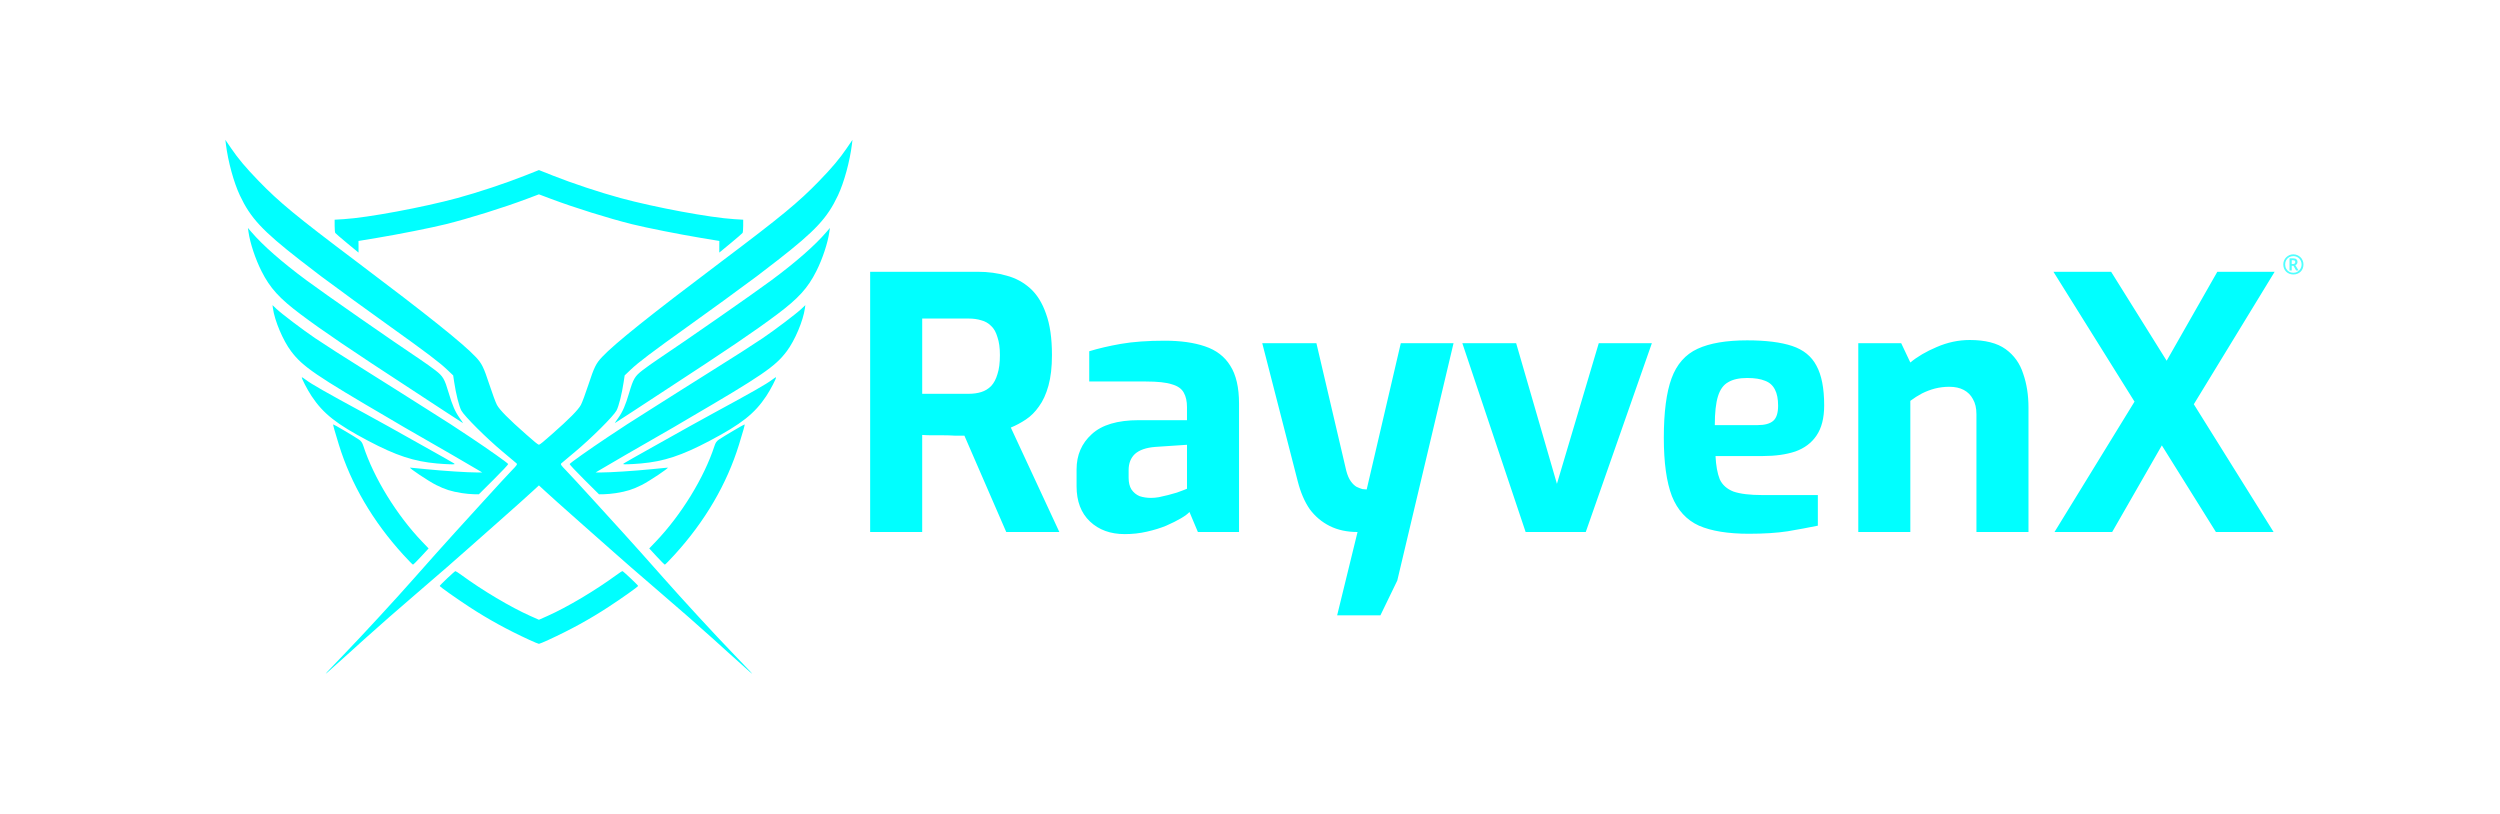
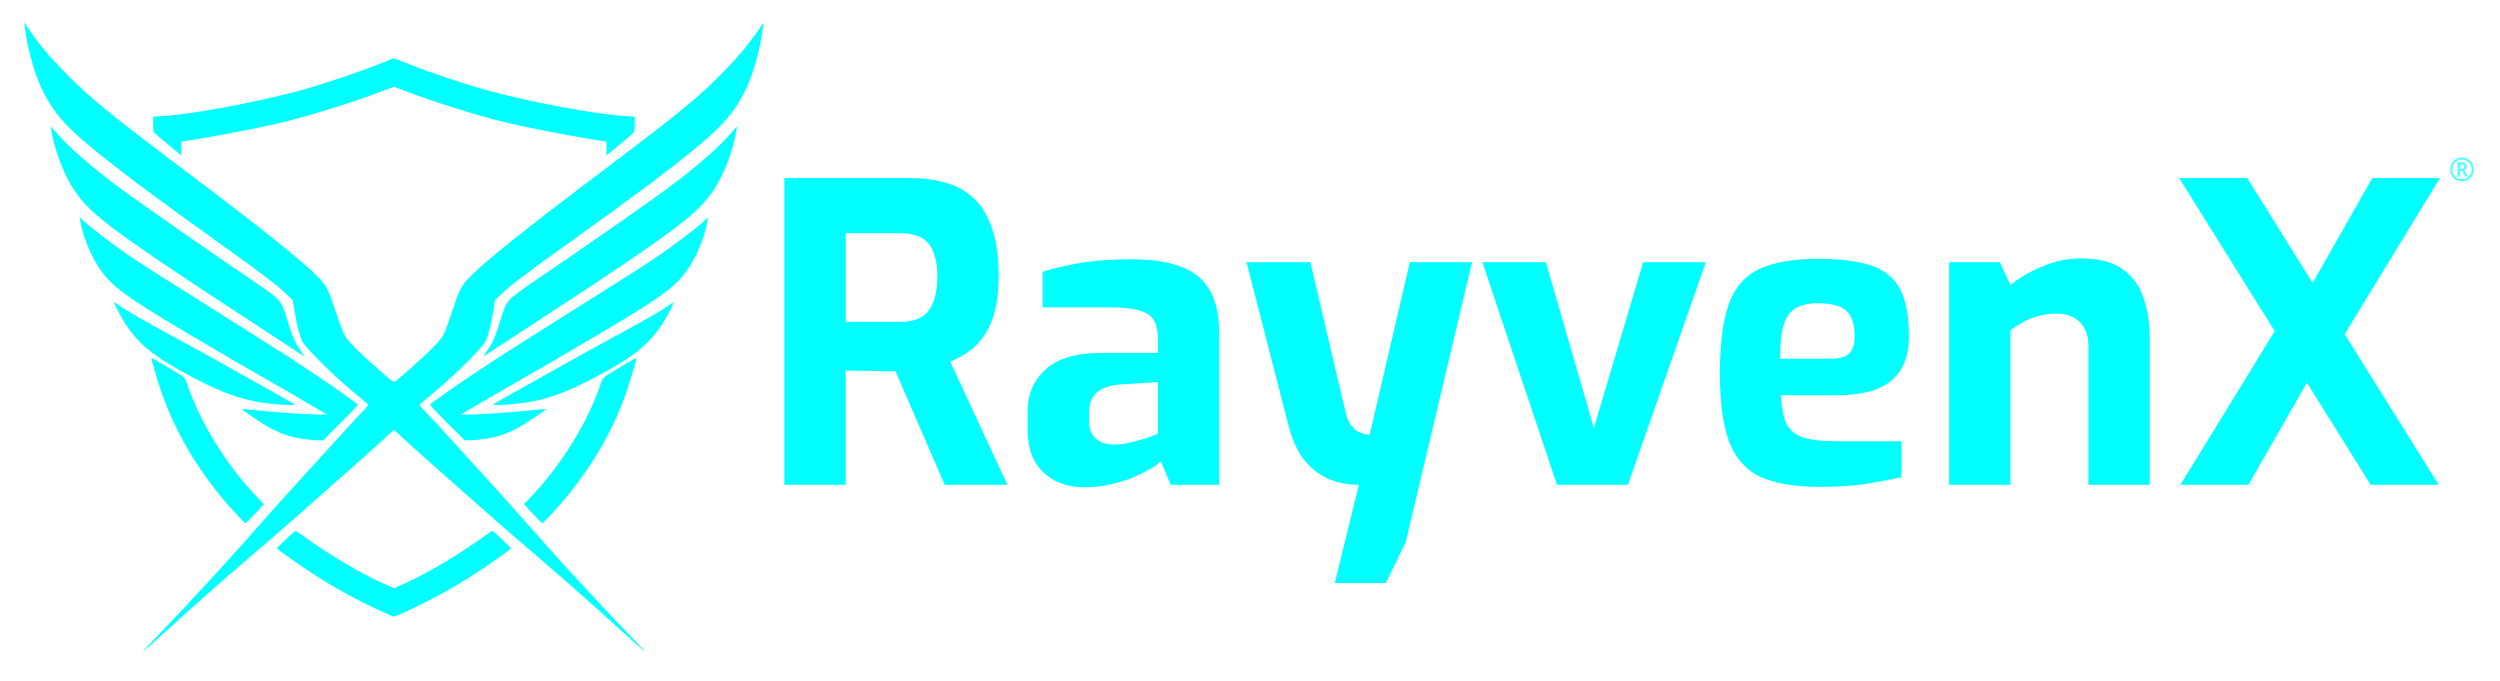
- <svg xmlns="http://www.w3.org/2000/svg" xmlns:xlink="http://www.w3.org/1999/xlink" version="1.1" id="svg1" width="126mm" height="41mm" viewBox="0 0 476.22 154.961">
+ <svg xmlns="http://www.w3.org/2000/svg" xmlns:xlink="http://www.w3.org/1999/xlink" version="1.1" id="svg1" width="404" height="110" viewBox="39 23 404 110">
  <defs id="defs1">
    <linearGradient id="linearGradient28">
      <stop style="stop-color:#000000;stop-opacity:1;" offset="0" id="stop28" />
      <stop style="stop-color:#000000;stop-opacity:0;" offset="1" id="stop29" />
    </linearGradient>
    <linearGradient id="linearGradient10">
      <stop style="stop-color:#1a1a1a;stop-opacity:1;" offset="0" id="stop10" />
      <stop style="stop-color:#1a1a1a;stop-opacity:0;" offset="1" id="stop11" />
    </linearGradient>
    <linearGradient id="linearGradient1">
      <stop style="stop-color:#000000;stop-opacity:1;" offset="0" id="stop1" />
      <stop style="stop-color:#000000;stop-opacity:0;" offset="1" id="stop2" />
    </linearGradient>
    <linearGradient id="linearGradient25">
      <stop style="stop-color:#000000;stop-opacity:1;" offset="0" id="stop25" />
      <stop style="stop-color:#000000;stop-opacity:0;" offset="1" id="stop26" />
    </linearGradient>
    <linearGradient id="swatch6">
      <stop style="stop-color:#000000;stop-opacity:1;" offset="0" id="stop6" />
    </linearGradient>
    <linearGradient xlink:href="#linearGradient25" id="linearGradient26" x1="316.7" y1="1143.305" x2="1089.872" y2="1143.305" gradientUnits="userSpaceOnUse" />
    <linearGradient xlink:href="#linearGradient1" id="linearGradient2" x1="474.26" y1="708.837" x2="1242.108" y2="708.837" gradientUnits="userSpaceOnUse" />
    <linearGradient xlink:href="#linearGradient10" id="linearGradient11" x1="474.26" y1="708.837" x2="1242.108" y2="708.837" gradientUnits="userSpaceOnUse" />
    <radialGradient xlink:href="#linearGradient28" id="radialGradient29" cx="858.184" cy="708.837" fx="858.184" fy="708.837" r="383.924" gradientTransform="matrix(1,0,0,0.2456008,0,534.7459)" gradientUnits="userSpaceOnUse" />
  </defs>
  <g id="layer2" transform="translate(-118.7558,-537.8804)" />
  <g id="layer1" />
  <g id="g1" style="fill:#929292;fill-opacity:1" transform="translate(-118.7558,-537.8804)">
    <text xml:space="preserve" style="font-style:normal;font-variant:normal;font-weight:bold;font-stretch:normal;font-size:5.236px;font-family:Sans;-inkscape-font-specification:'Sans, Bold';font-variant-ligatures:normal;font-variant-caps:normal;font-variant-numeric:normal;font-variant-east-asian:normal;fill:#50ffff;fill-opacity:1;stroke-width:1.002;paint-order:markers stroke fill" x="553.444" y="590.121" id="text7">
      <tspan id="tspan7" x="553.444" y="590.121" style="font-style:normal;font-variant:normal;font-weight:bold;font-stretch:normal;font-size:5.236px;font-family:Sans;-inkscape-font-specification:'Sans, Bold';font-variant-ligatures:normal;font-variant-caps:normal;font-variant-numeric:normal;font-variant-east-asian:normal;fill:#50ffff;fill-opacity:1;stroke-width:1.002">®</tspan>
    </text>
    <g id="g8" transform="translate(0.02991622,-0.2870008)">
      <path id="path1" style="fill:#00ffff;fill-opacity:1;stroke:none;stroke-width:1;stroke-opacity:1" d="m 281.113,564.805 -1.094,1.601 c -1.382,2.022 -2.792,3.696 -5.239,6.223 -3.94,4.068 -7.152,6.716 -18.641,15.366 -13.601,10.241 -20.288,15.59 -22.723,18.174 -1.157,1.228 -1.507,1.937 -2.607,5.284 -0.55,1.674 -1.191,3.4 -1.424,3.835 -0.516,0.961 -2.221,2.686 -5.556,5.621 -1.6,1.408 -2.148,1.872 -2.446,1.983 -0.299,-0.111 -0.846,-0.576 -2.446,-1.983 -3.335,-2.935 -5.04,-4.659 -5.556,-5.621 -0.233,-0.435 -0.874,-2.161 -1.424,-3.835 -1.1,-3.347 -1.449,-4.056 -2.607,-5.284 -2.435,-2.585 -9.122,-7.933 -22.723,-18.174 -11.489,-8.651 -14.7,-11.298 -18.641,-15.366 -2.447,-2.527 -3.857,-4.201 -5.239,-6.223 l -1.094,-1.601 0.105,0.847 c 0.405,3.274 1.494,7.258 2.661,9.738 2.028,4.307 4.264,6.713 11.429,12.3 1.567,1.222 3.368,2.607 4.004,3.079 4.304,3.195 8.343,6.134 13.089,9.528 6.961,4.977 9.488,6.888 10.944,8.274 l 1.166,1.111 0.192,1.276 c 0.339,2.258 0.927,4.597 1.361,5.411 0.567,1.065 4.823,5.303 7.896,7.863 1.313,1.093 2.489,2.081 2.613,2.195 0.196,0.179 0.078,0.359 -0.867,1.323 -0.601,0.614 -2.981,3.194 -5.289,5.735 -2.308,2.541 -4.798,5.278 -5.535,6.082 -1.399,1.528 -5.46,6.073 -7.707,8.626 -3.5,3.977 -10.022,11.058 -13.471,14.627 -1.187,1.228 -2.574,2.678 -3.082,3.222 -0.962,1.029 -0.318,0.476 4.095,-3.517 0.881,-0.797 2.191,-1.982 2.911,-2.633 0.72,-0.651 1.859,-1.662 2.532,-2.246 0.673,-0.584 1.643,-1.445 2.156,-1.913 0.513,-0.468 2.873,-2.512 5.244,-4.542 2.371,-2.03 4.977,-4.281 5.791,-5.001 0.814,-0.72 2.508,-2.21 3.766,-3.311 1.258,-1.101 3.844,-3.388 5.747,-5.082 1.903,-1.694 3.892,-3.461 4.419,-3.927 0.527,-0.466 1.58,-1.418 2.34,-2.117 l 1.22,-1.121 1.22,1.121 c 0.76,0.699 1.813,1.651 2.34,2.117 0.527,0.466 2.516,2.233 4.419,3.927 1.903,1.694 4.489,3.981 5.747,5.082 1.258,1.101 2.953,2.591 3.766,3.311 0.814,0.72 3.42,2.971 5.791,5.001 2.371,2.03 4.731,4.074 5.244,4.542 0.513,0.468 1.483,1.329 2.156,1.913 0.673,0.584 1.812,1.595 2.532,2.246 0.72,0.651 2.03,1.836 2.911,2.633 4.413,3.992 5.057,4.546 4.095,3.517 -0.508,-0.543 -1.895,-1.993 -3.082,-3.222 -3.45,-3.569 -9.971,-10.65 -13.471,-14.627 -2.247,-2.553 -6.308,-7.098 -7.707,-8.626 -0.737,-0.805 -3.228,-3.542 -5.535,-6.082 -2.308,-2.541 -4.688,-5.122 -5.289,-5.735 -0.944,-0.964 -1.062,-1.144 -0.867,-1.323 0.124,-0.114 1.3,-1.102 2.613,-2.195 3.073,-2.559 7.329,-6.798 7.896,-7.863 0.433,-0.814 1.021,-3.153 1.361,-5.411 l 0.192,-1.276 1.166,-1.111 c 1.456,-1.386 3.983,-3.298 10.944,-8.274 4.746,-3.393 8.785,-6.333 13.089,-9.528 0.635,-0.471 2.437,-1.857 4.004,-3.079 7.165,-5.587 9.401,-7.993 11.429,-12.3 1.168,-2.48 2.256,-6.463 2.661,-9.738 z m -59.73,5.757 -2.687,1.066 c -3.627,1.439 -8.931,3.201 -12.82,4.258 -6.586,1.791 -17.145,3.752 -21.687,4.028 l -1.719,0.104 0.002,1.17 c 9.9e-4,0.644 0.053,1.25 0.115,1.348 0.062,0.098 1.083,0.979 2.269,1.96 1.186,0.98 2.16,1.784 2.166,1.786 0.006,0.002 0.006,-0.495 0,-1.105 l -0.01,-1.109 3.542,-0.587 c 4.066,-0.674 10.388,-1.931 13.089,-2.604 4.464,-1.112 10.986,-3.151 15.458,-4.833 l 2.282,-0.859 2.282,0.858 c 4.473,1.683 10.995,3.722 15.458,4.833 2.7,0.672 9.022,1.93 13.089,2.604 l 3.542,0.587 -0.01,1.109 c -0.006,0.61 -0.006,1.107 0,1.105 0.004,-0.002 0.98,-0.806 2.166,-1.786 1.186,-0.98 2.207,-1.862 2.269,-1.96 0.062,-0.098 0.114,-0.704 0.115,-1.348 l 0.002,-1.17 -1.719,-0.104 c -4.542,-0.276 -15.101,-2.237 -21.687,-4.028 -3.889,-1.058 -9.193,-2.819 -12.82,-4.258 l -2.687,-1.066 z m 55.431,11.027 -0.659,0.77 c -2.185,2.553 -5.804,5.728 -10.468,9.186 -3.423,2.538 -16.41,11.579 -21.635,15.062 -0.932,0.621 -2.26,1.569 -2.953,2.106 -1.454,1.128 -1.739,1.612 -2.531,4.3 -0.69,2.343 -1.232,3.591 -2.066,4.759 -0.394,0.552 -0.693,1.002 -0.665,0.999 0.029,-0.002 1.577,-1.008 3.44,-2.233 1.863,-1.225 4.67,-3.064 6.236,-4.086 11.832,-7.716 17.02,-11.233 21.252,-14.408 4.065,-3.049 5.828,-4.992 7.459,-8.217 1.167,-2.308 2.187,-5.381 2.48,-7.468 z m -110.861,2.5e-4 0.108,0.77 c 0.293,2.087 1.314,5.16 2.48,7.468 1.63,3.225 3.394,5.168 7.459,8.217 4.233,3.175 9.42,6.692 21.252,14.408 1.567,1.022 4.373,2.86 6.236,4.086 1.863,1.225 3.411,2.231 3.44,2.233 0.029,0.002 -0.27,-0.447 -0.665,-0.999 -0.834,-1.168 -1.375,-2.416 -2.066,-4.759 -0.792,-2.688 -1.076,-3.172 -2.531,-4.3 -0.692,-0.537 -2.021,-1.485 -2.953,-2.106 -5.225,-3.483 -18.212,-12.525 -21.635,-15.062 -4.664,-3.458 -8.283,-6.634 -10.468,-9.186 z m 106.182,14.702 -0.75,0.71 c -0.983,0.931 -5.08,4.034 -7.359,5.574 -1.978,1.337 -5.407,3.531 -10.043,6.428 -1.651,1.032 -4.146,2.602 -5.543,3.489 -1.397,0.887 -3.892,2.465 -5.544,3.508 -4.545,2.868 -5.228,3.309 -8.392,5.421 -3.643,2.431 -7.203,4.952 -7.268,5.147 -0.027,0.081 1.22,1.41 2.772,2.953 l 2.821,2.806 0.992,-0.015 c 0.545,-0.009 1.546,-0.104 2.223,-0.212 2.068,-0.33 3.16,-0.674 4.927,-1.55 1.38,-0.684 5.303,-3.305 4.947,-3.305 -0.053,0 -1.465,0.137 -3.138,0.305 -3.211,0.322 -7.85,0.621 -9.564,0.616 l -1.022,-0.002 0.462,-0.282 c 0.998,-0.61 9.064,-5.287 11.318,-6.562 1.313,-0.743 2.699,-1.539 3.08,-1.77 0.381,-0.231 1.524,-0.905 2.541,-1.498 14.369,-8.395 16.789,-10.047 18.991,-12.97 1.554,-2.062 3.14,-5.816 3.469,-8.211 z m -101.503,2.6e-4 0.079,0.579 c 0.329,2.395 1.915,6.149 3.469,8.211 2.203,2.923 4.622,4.576 18.991,12.97 1.016,0.594 2.16,1.268 2.541,1.498 0.381,0.231 1.767,1.027 3.08,1.77 2.254,1.275 10.32,5.952 11.318,6.562 l 0.462,0.282 -1.022,0.002 c -1.714,0.006 -6.354,-0.295 -9.564,-0.616 -1.673,-0.168 -3.085,-0.305 -3.138,-0.305 -0.355,0 3.568,2.621 4.947,3.305 1.767,0.876 2.86,1.22 4.927,1.55 0.678,0.108 1.678,0.203 2.223,0.212 l 0.992,0.015 2.821,-2.806 c 1.552,-1.543 2.799,-2.872 2.772,-2.953 -0.065,-0.195 -3.625,-2.716 -7.268,-5.147 -3.164,-2.112 -3.848,-2.553 -8.392,-5.421 -1.652,-1.042 -4.146,-2.621 -5.544,-3.508 -1.397,-0.887 -3.892,-2.457 -5.544,-3.489 -4.636,-2.897 -8.065,-5.091 -10.043,-6.428 -2.279,-1.54 -6.376,-4.643 -7.359,-5.574 z m 95.914,13.746 c -0.033,-0.033 -0.382,0.187 -0.776,0.488 -1.046,0.799 -3.822,2.381 -11.093,6.322 -1.524,0.826 -3.603,1.972 -4.62,2.545 -1.016,0.573 -4.168,2.34 -7.003,3.925 -2.835,1.585 -5.294,2.979 -5.462,3.097 -0.275,0.193 -0.204,0.213 0.69,0.194 0.548,-0.011 1.682,-0.081 2.519,-0.155 4.385,-0.387 7.78,-1.505 13.108,-4.318 6.051,-3.194 8.557,-5.174 10.775,-8.509 0.808,-1.216 1.979,-3.473 1.863,-3.59 z m -90.325,2.6e-4 c -0.117,0.117 1.054,2.374 1.863,3.59 2.218,3.335 4.724,5.314 10.775,8.509 5.328,2.813 8.723,3.931 13.108,4.318 0.837,0.074 1.971,0.144 2.519,0.155 0.894,0.019 0.965,-9.8e-4 0.69,-0.194 -0.169,-0.118 -2.627,-1.512 -5.462,-3.097 -2.835,-1.585 -5.987,-3.352 -7.003,-3.925 -1.016,-0.573 -3.095,-1.719 -4.62,-2.545 -7.271,-3.941 -10.047,-5.523 -11.093,-6.322 -0.394,-0.301 -0.744,-0.521 -0.776,-0.488 z m 84.354,8.968 c -0.053,-0.051 -4.029,2.296 -4.92,2.903 -0.421,0.287 -0.628,0.587 -0.829,1.205 -1.975,6.057 -6.346,13.174 -11.214,18.257 l -1.213,1.266 1.425,1.544 c 0.784,0.849 1.481,1.544 1.551,1.544 0.069,0 0.9,-0.849 1.846,-1.886 5.804,-6.364 9.956,-13.46 12.276,-20.981 0.805,-2.608 1.137,-3.795 1.078,-3.852 z m -78.384,2.5e-4 c -0.059,0.057 0.273,1.244 1.078,3.852 2.32,7.521 6.472,14.617 12.276,20.981 0.946,1.037 1.777,1.886 1.847,1.886 0.07,0 0.767,-0.695 1.551,-1.544 l 1.425,-1.544 -1.213,-1.266 c -4.868,-5.083 -9.24,-12.199 -11.214,-18.257 -0.201,-0.617 -0.408,-0.917 -0.829,-1.205 -0.891,-0.608 -4.867,-2.955 -4.92,-2.904 z m 55.104,27.954 c -0.074,-0.002 -0.594,0.333 -1.155,0.744 -4.001,2.936 -9.395,6.14 -13.124,7.797 l -1.632,0.725 -1.632,-0.725 c -3.729,-1.656 -9.124,-4.861 -13.124,-7.797 -0.561,-0.412 -1.081,-0.746 -1.155,-0.744 -0.147,0.003 -2.984,2.685 -2.984,2.82 0,0.143 3.059,2.313 5.62,3.988 3.62,2.366 7.211,4.338 11.472,6.299 0.889,0.409 1.7,0.745 1.802,0.746 7e-5,0 2.7e-4,0 6.9e-4,0 V 658.52 l 2.7e-4,2.293 c 0.102,-9.8e-4 0.913,-0.337 1.803,-0.746 4.261,-1.961 7.852,-3.933 11.472,-6.299 2.561,-1.674 5.62,-3.845 5.62,-3.988 0,-0.135 -2.837,-2.816 -2.984,-2.82 z" />
      <path style="font-weight:bold;font-size:192px;font-family:Exo;-inkscape-font-specification:'Exo, Bold';fill:#00ffff;stroke-width:1;paint-order:markers stroke fill" d="M 284.48,639.507 V 589.938 h 20.497 q 2.947,0 5.493,0.737 2.545,0.67 4.488,2.411 1.943,1.742 3.014,4.823 1.139,3.081 1.139,7.904 0,3.416 -0.67,5.828 -0.67,2.411 -1.809,3.952 -1.072,1.541 -2.478,2.478 -1.407,0.938 -2.88,1.541 l 9.244,19.895 h -10.115 l -7.971,-18.354 q -0.804,0 -1.876,0 -1.005,-0.067 -2.077,-0.067 -1.072,0 -2.144,0 -1.072,0 -1.943,-0.067 v 18.488 z m 9.914,-26.325 h 8.842 q 1.34,0 2.411,-0.335 1.072,-0.335 1.876,-1.139 0.804,-0.871 1.206,-2.277 0.469,-1.407 0.469,-3.617 0,-2.077 -0.469,-3.416 -0.402,-1.407 -1.206,-2.144 -0.804,-0.804 -1.876,-1.072 -1.072,-0.335 -2.411,-0.335 h -8.842 z m 38.583,26.727 q -4.086,0 -6.632,-2.411 -2.545,-2.411 -2.545,-6.699 v -3.215 q 0,-4.086 2.88,-6.699 2.88,-2.679 8.976,-2.679 h 9.177 v -2.478 q 0,-1.675 -0.603,-2.746 -0.603,-1.139 -2.277,-1.608 -1.608,-0.536 -4.957,-0.536 h -10.785 v -5.761 q 2.612,-0.804 6.029,-1.407 3.483,-0.603 8.373,-0.603 4.488,0 7.636,1.072 3.215,1.072 4.823,3.684 1.675,2.612 1.675,7.234 v 24.45 h -7.837 l -1.608,-3.818 q -0.469,0.536 -1.608,1.206 -1.139,0.67 -2.813,1.407 -1.608,0.67 -3.684,1.139 -2.01,0.469 -4.22,0.469 z m 5.024,-6.899 q 0.67,0 1.474,-0.134 0.871,-0.201 1.742,-0.402 0.938,-0.268 1.675,-0.469 0.804,-0.268 1.273,-0.469 0.536,-0.201 0.67,-0.268 v -8.373 l -6.029,0.402 q -2.612,0.201 -3.885,1.34 -1.206,1.139 -1.206,3.081 v 1.474 q 0,1.34 0.536,2.211 0.603,0.871 1.541,1.273 1.005,0.335 2.211,0.335 z m 35.435,22.373 3.885,-15.875 q -3.014,0 -5.292,-1.139 -2.277,-1.139 -3.818,-3.215 -1.474,-2.144 -2.277,-5.292 l -6.766,-26.325 h 10.316 l 5.694,24.316 q 0.335,1.273 0.871,2.01 0.536,0.737 1.139,1.072 0.603,0.268 1.072,0.402 0.536,0.067 0.804,0.067 l 6.498,-27.866 h 10.048 l -10.718,45.215 -3.215,6.632 z m 35.904,-15.875 -12.057,-35.971 h 10.249 l 7.77,26.794 7.971,-26.794 h 10.115 l -12.593,35.971 z m 42.535,0.335 q -5.962,0 -9.512,-1.541 -3.55,-1.608 -5.158,-5.627 -1.541,-4.019 -1.541,-11.12 0,-7.301 1.474,-11.32 1.474,-4.019 4.957,-5.627 3.483,-1.608 9.445,-1.608 5.359,0 8.574,1.072 3.215,1.072 4.622,3.751 1.474,2.679 1.474,7.569 0,3.617 -1.474,5.761 -1.407,2.077 -4.019,3.014 -2.612,0.871 -6.163,0.871 h -9.043 q 0.134,2.746 0.804,4.421 0.737,1.608 2.612,2.344 1.943,0.67 5.56,0.67 h 10.517 v 5.828 q -2.612,0.536 -5.761,1.072 -3.081,0.469 -7.368,0.469 z m -6.498,-20.698 h 8.172 q 2.01,0 2.947,-0.804 0.938,-0.804 0.938,-2.88 0,-1.943 -0.603,-3.081 -0.603,-1.206 -1.876,-1.675 -1.273,-0.536 -3.416,-0.536 -2.277,0 -3.617,0.804 -1.34,0.737 -1.943,2.679 -0.603,1.943 -0.603,5.493 z m 27.33,20.363 v -35.971 h 8.172 l 1.742,3.684 q 2.01,-1.675 5.024,-2.947 3.081,-1.34 6.297,-1.34 4.421,0 6.832,1.742 2.411,1.742 3.349,4.689 1.005,2.88 1.005,6.431 v 23.713 h -9.914 v -22.44 q 0,-1.742 -0.67,-2.88 -0.603,-1.139 -1.742,-1.742 -1.139,-0.603 -2.746,-0.603 -1.407,0 -2.746,0.335 -1.273,0.335 -2.478,0.938 -1.139,0.603 -2.211,1.407 v 24.985 z m 68.124,0 -30.947,-49.569 h 10.986 l 30.947,49.569 z m -30.746,0 16.612,-27.062 5.091,8.373 -10.718,18.689 z m 25.052,-21.904 -5.024,-8.373 10.986,-19.292 h 10.919 z" id="text1" aria-label="RayvenX" />
    </g>
  </g>
</svg>
